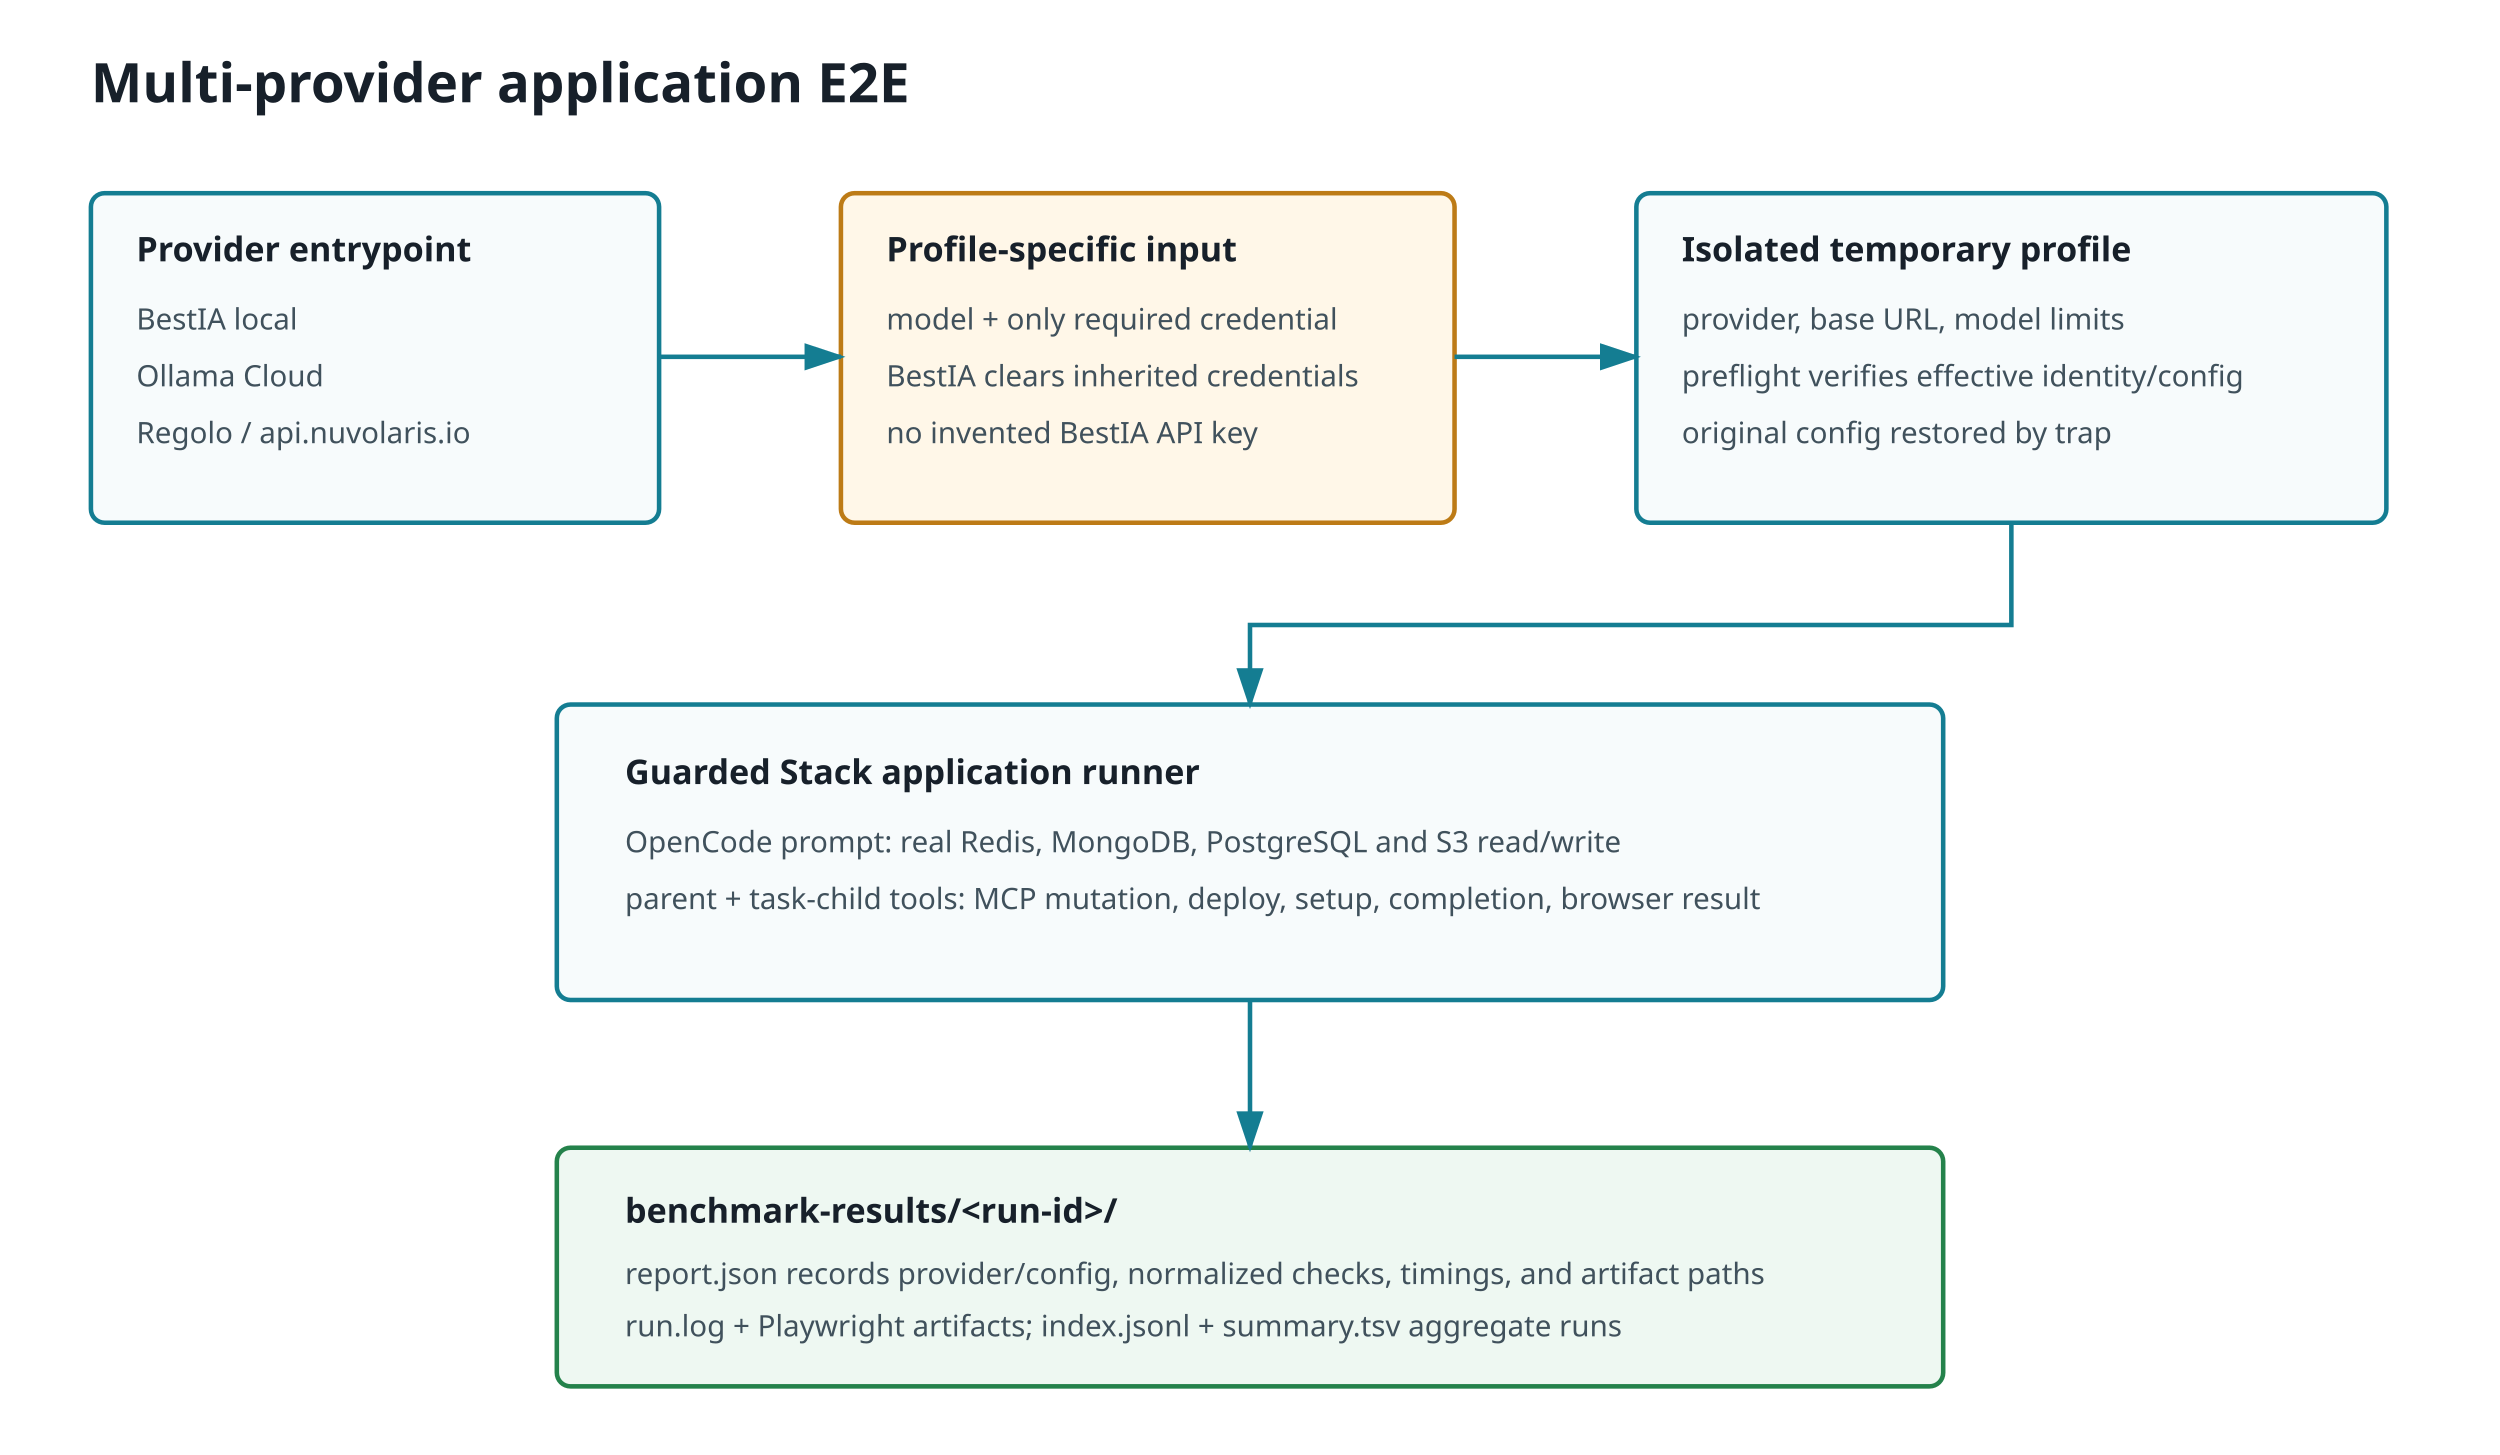
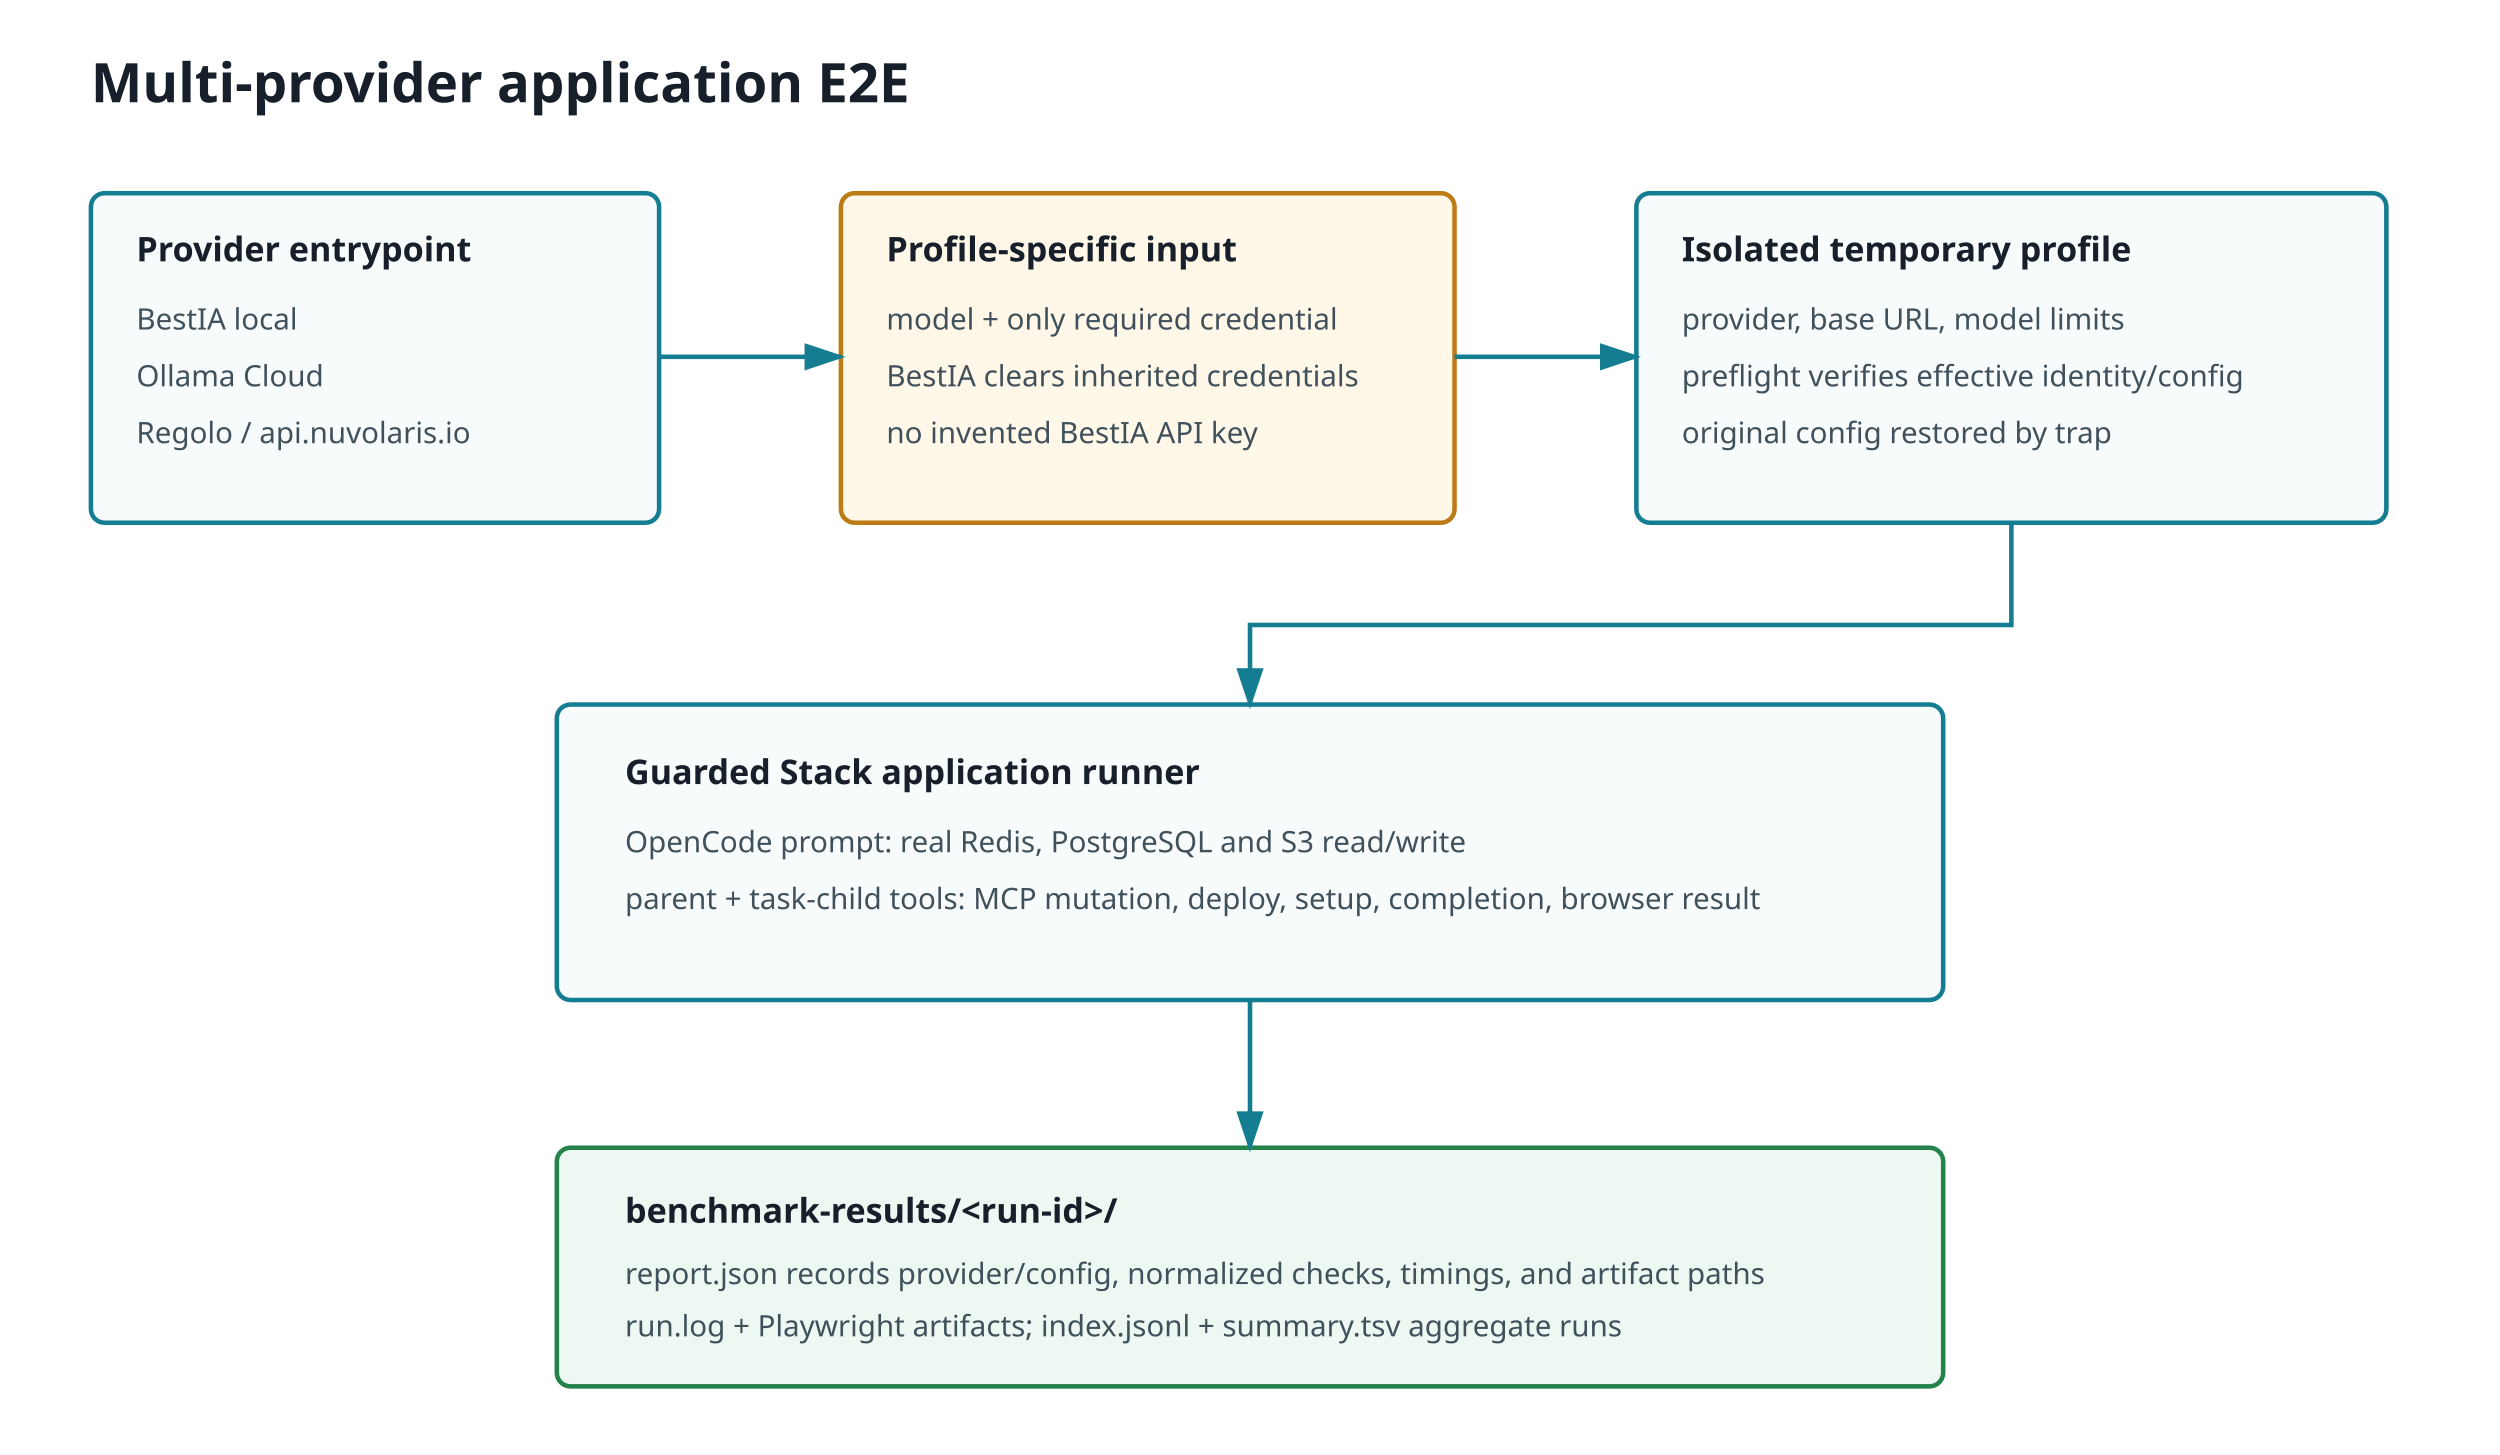
<svg xmlns="http://www.w3.org/2000/svg" width="1100" height="640" viewBox="0 0 1100 640" role="img" aria-labelledby="title desc">
  <defs>
    <marker id="arrow" markerWidth="10" markerHeight="10" refX="8" refY="3" orient="auto" markerUnits="strokeWidth">
      <path d="M0,0 L0,6 L9,3 z" fill="#147d92" />
    </marker>
    <style>
      .title { font: 700 24px sans-serif; fill: #17202a; }
      .label { font: 600 15px sans-serif; fill: #17202a; }
      .small { font: 13px sans-serif; fill: #40515c; }
      .box { fill: #f7fbfc; stroke: #147d92; stroke-width: 2; rx: 6; }
      .secret { fill: #fff7e8; stroke: #bd7b16; stroke-width: 2; rx: 6; }
      .artifact { fill: #eef8f2; stroke: #24824b; stroke-width: 2; rx: 6; }
      .line { stroke: #147d92; stroke-width: 2; fill: none; marker-end: url(#arrow); }
    </style>
  </defs>
  <text x="40" y="45" class="title">Multi-provider application E2E</text>
  <rect x="40" y="85" width="250" height="145" class="box" />
  <text x="60" y="115" class="label">Provider entrypoint</text>
  <text x="60" y="145" class="small">BestIA local</text>
  <text x="60" y="170" class="small">Ollama Cloud</text>
  <text x="60" y="195" class="small">Regolo / api.nuvolaris.io</text>
  <rect x="370" y="85" width="270" height="145" class="secret" />
  <text x="390" y="115" class="label">Profile-specific input</text>
  <text x="390" y="145" class="small">model + only required credential</text>
  <text x="390" y="170" class="small">BestIA clears inherited credentials</text>
  <text x="390" y="195" class="small">no invented BestIA API key</text>
  <rect x="720" y="85" width="330" height="145" class="box" />
  <text x="740" y="115" class="label">Isolated temporary profile</text>
  <text x="740" y="145" class="small">provider, base URL, model limits</text>
  <text x="740" y="170" class="small">preflight verifies effective identity/config</text>
  <text x="740" y="195" class="small">original config restored by trap</text>
  <path d="M290 157 H370" class="line" />
  <path d="M640 157 H720" class="line" />
  <rect x="245" y="310" width="610" height="130" class="box" />
  <text x="275" y="345" class="label">Guarded Stack application runner</text>
-   <text x="275" y="375" class="small">OpenCode prompt: real Redis, MongoDB, PostgreSQL and S3 read/write</text>
+   <text x="275" y="375" class="small">OpenCode prompt: real Redis, PostgreSQL and S3 read/write</text>
  <text x="275" y="400" class="small">parent + task-child tools: MCP mutation, deploy, setup, completion, browser result</text>
  <path d="M885 230 V275 H550 V310" class="line" />
  <rect x="245" y="505" width="610" height="105" class="artifact" />
  <text x="275" y="538" class="label">benchmark-results/&lt;run-id&gt;/</text>
  <text x="275" y="565" class="small">report.json records provider/config, normalized checks, timings, and artifact paths</text>
  <text x="275" y="588" class="small">run.log + Playwright artifacts; index.jsonl + summary.tsv aggregate runs</text>
  <path d="M550 440 V505" class="line" />
</svg>
